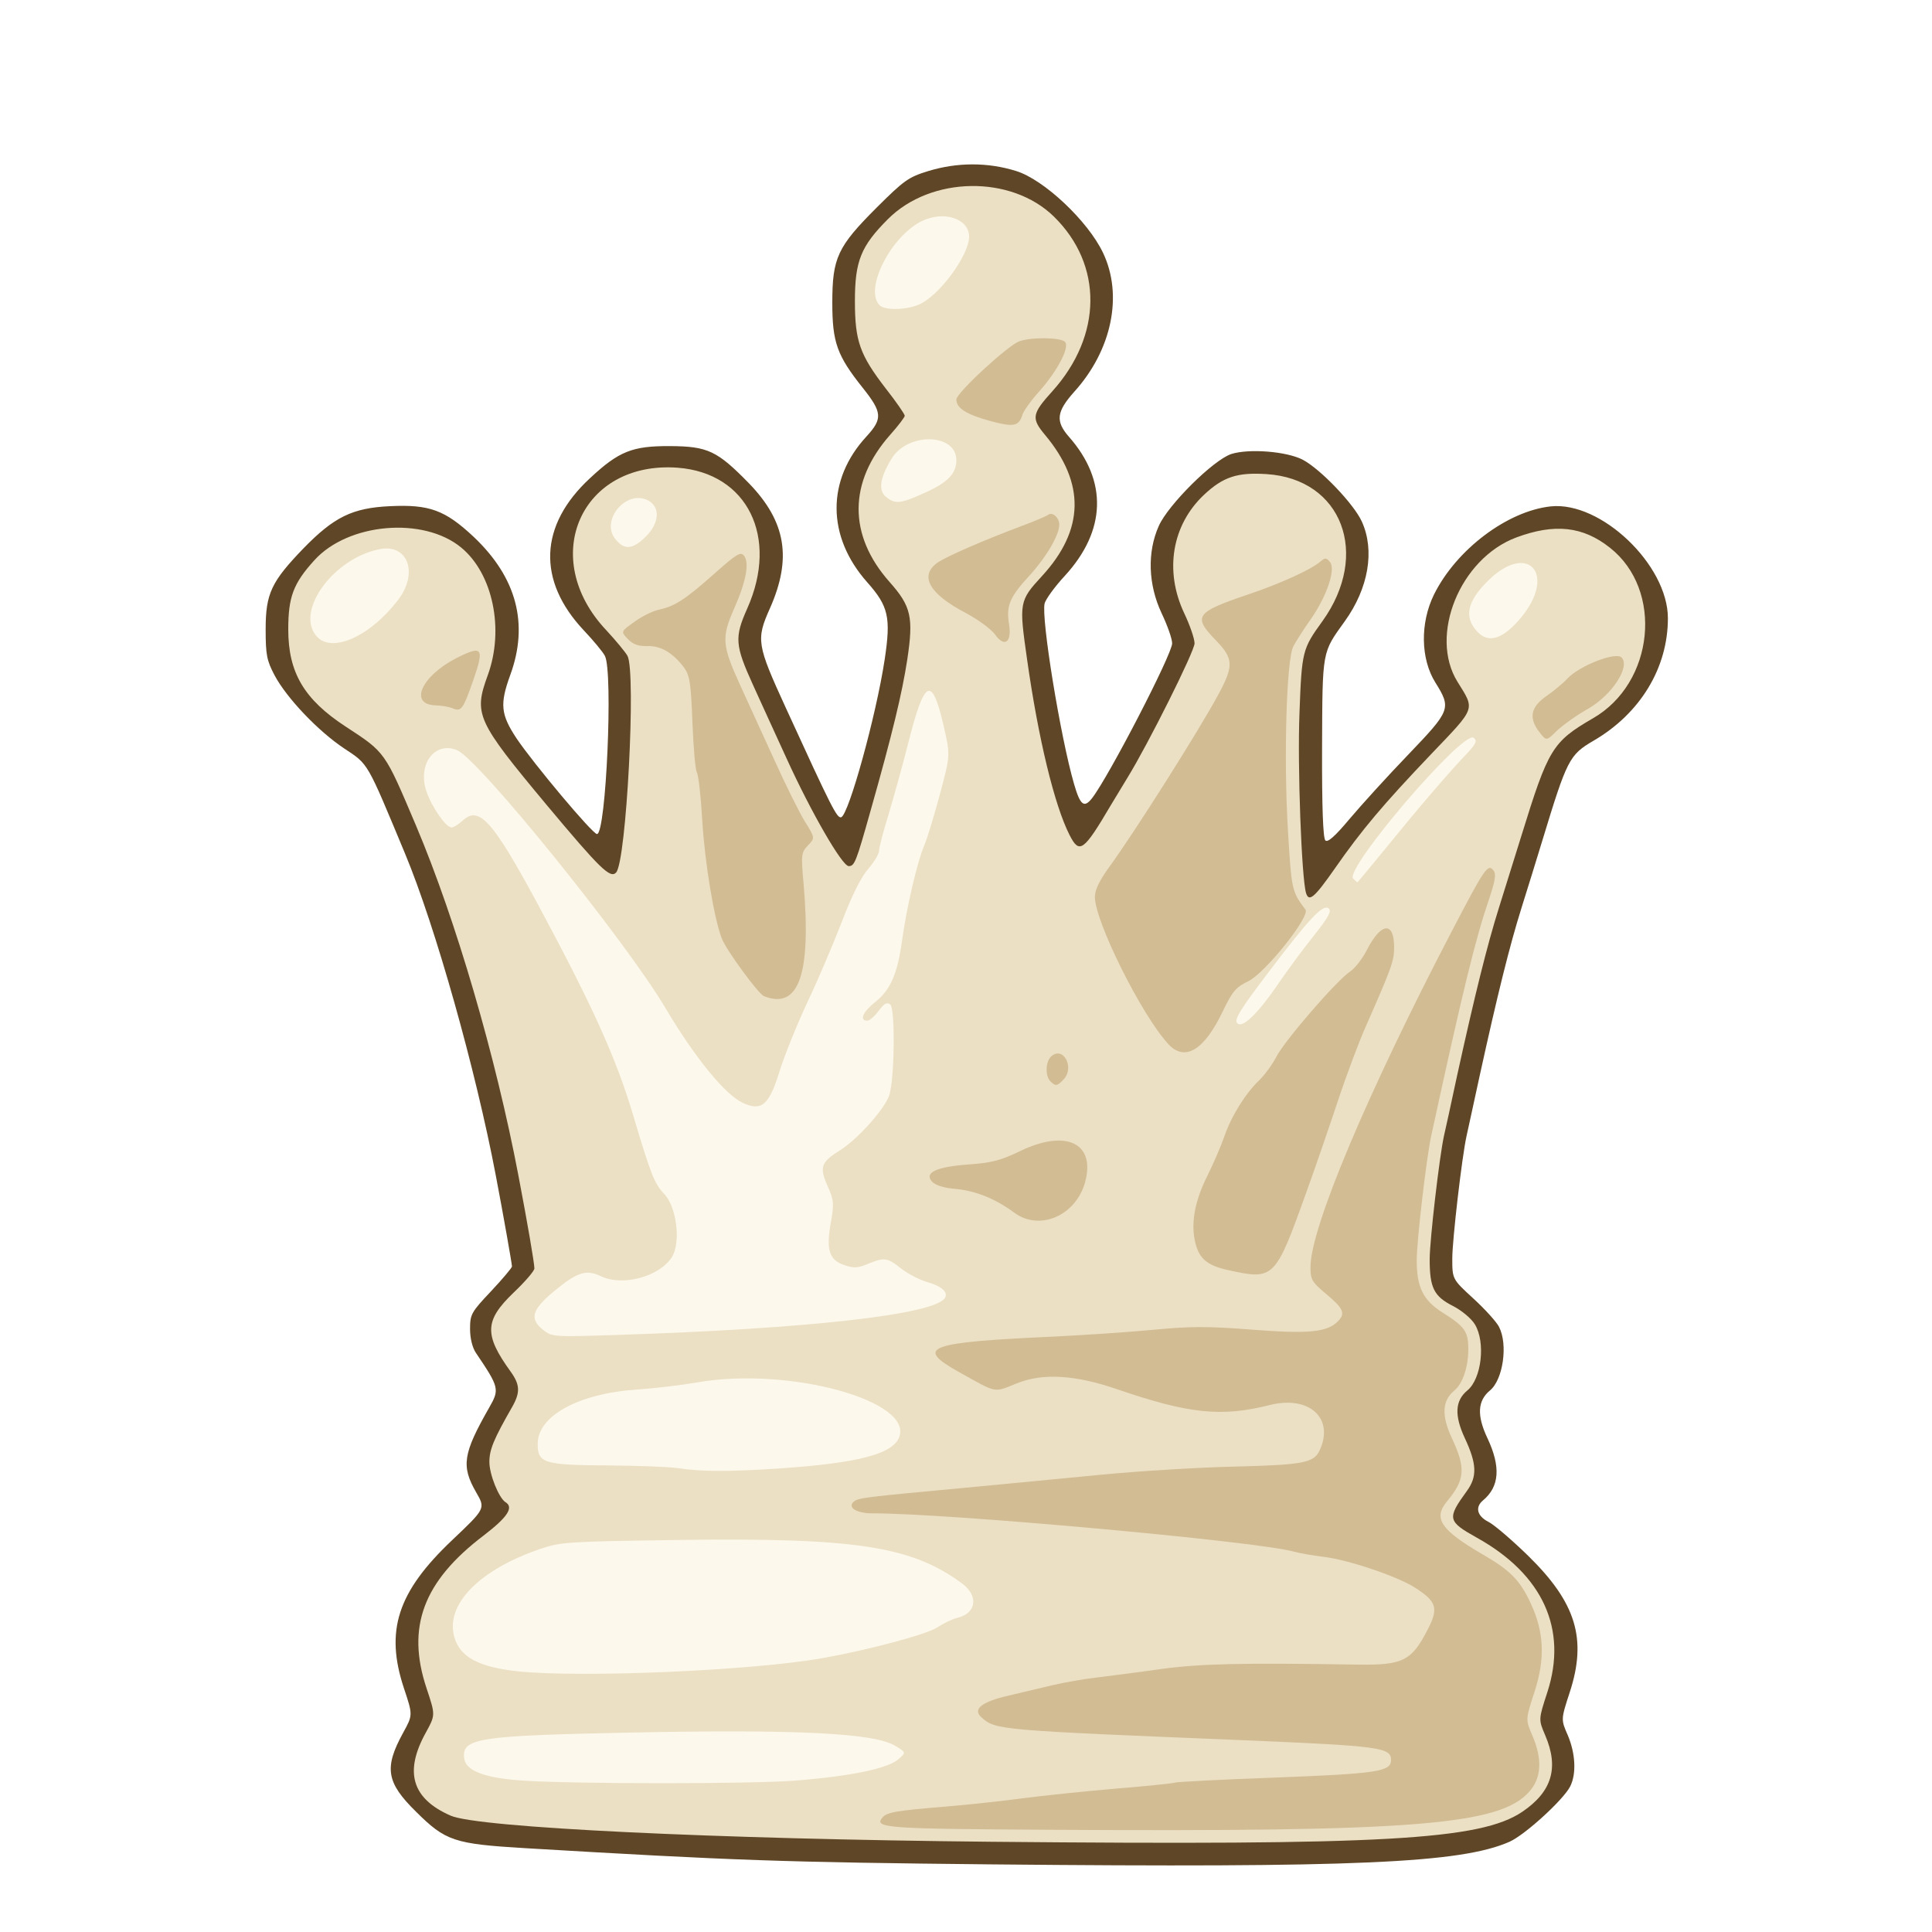
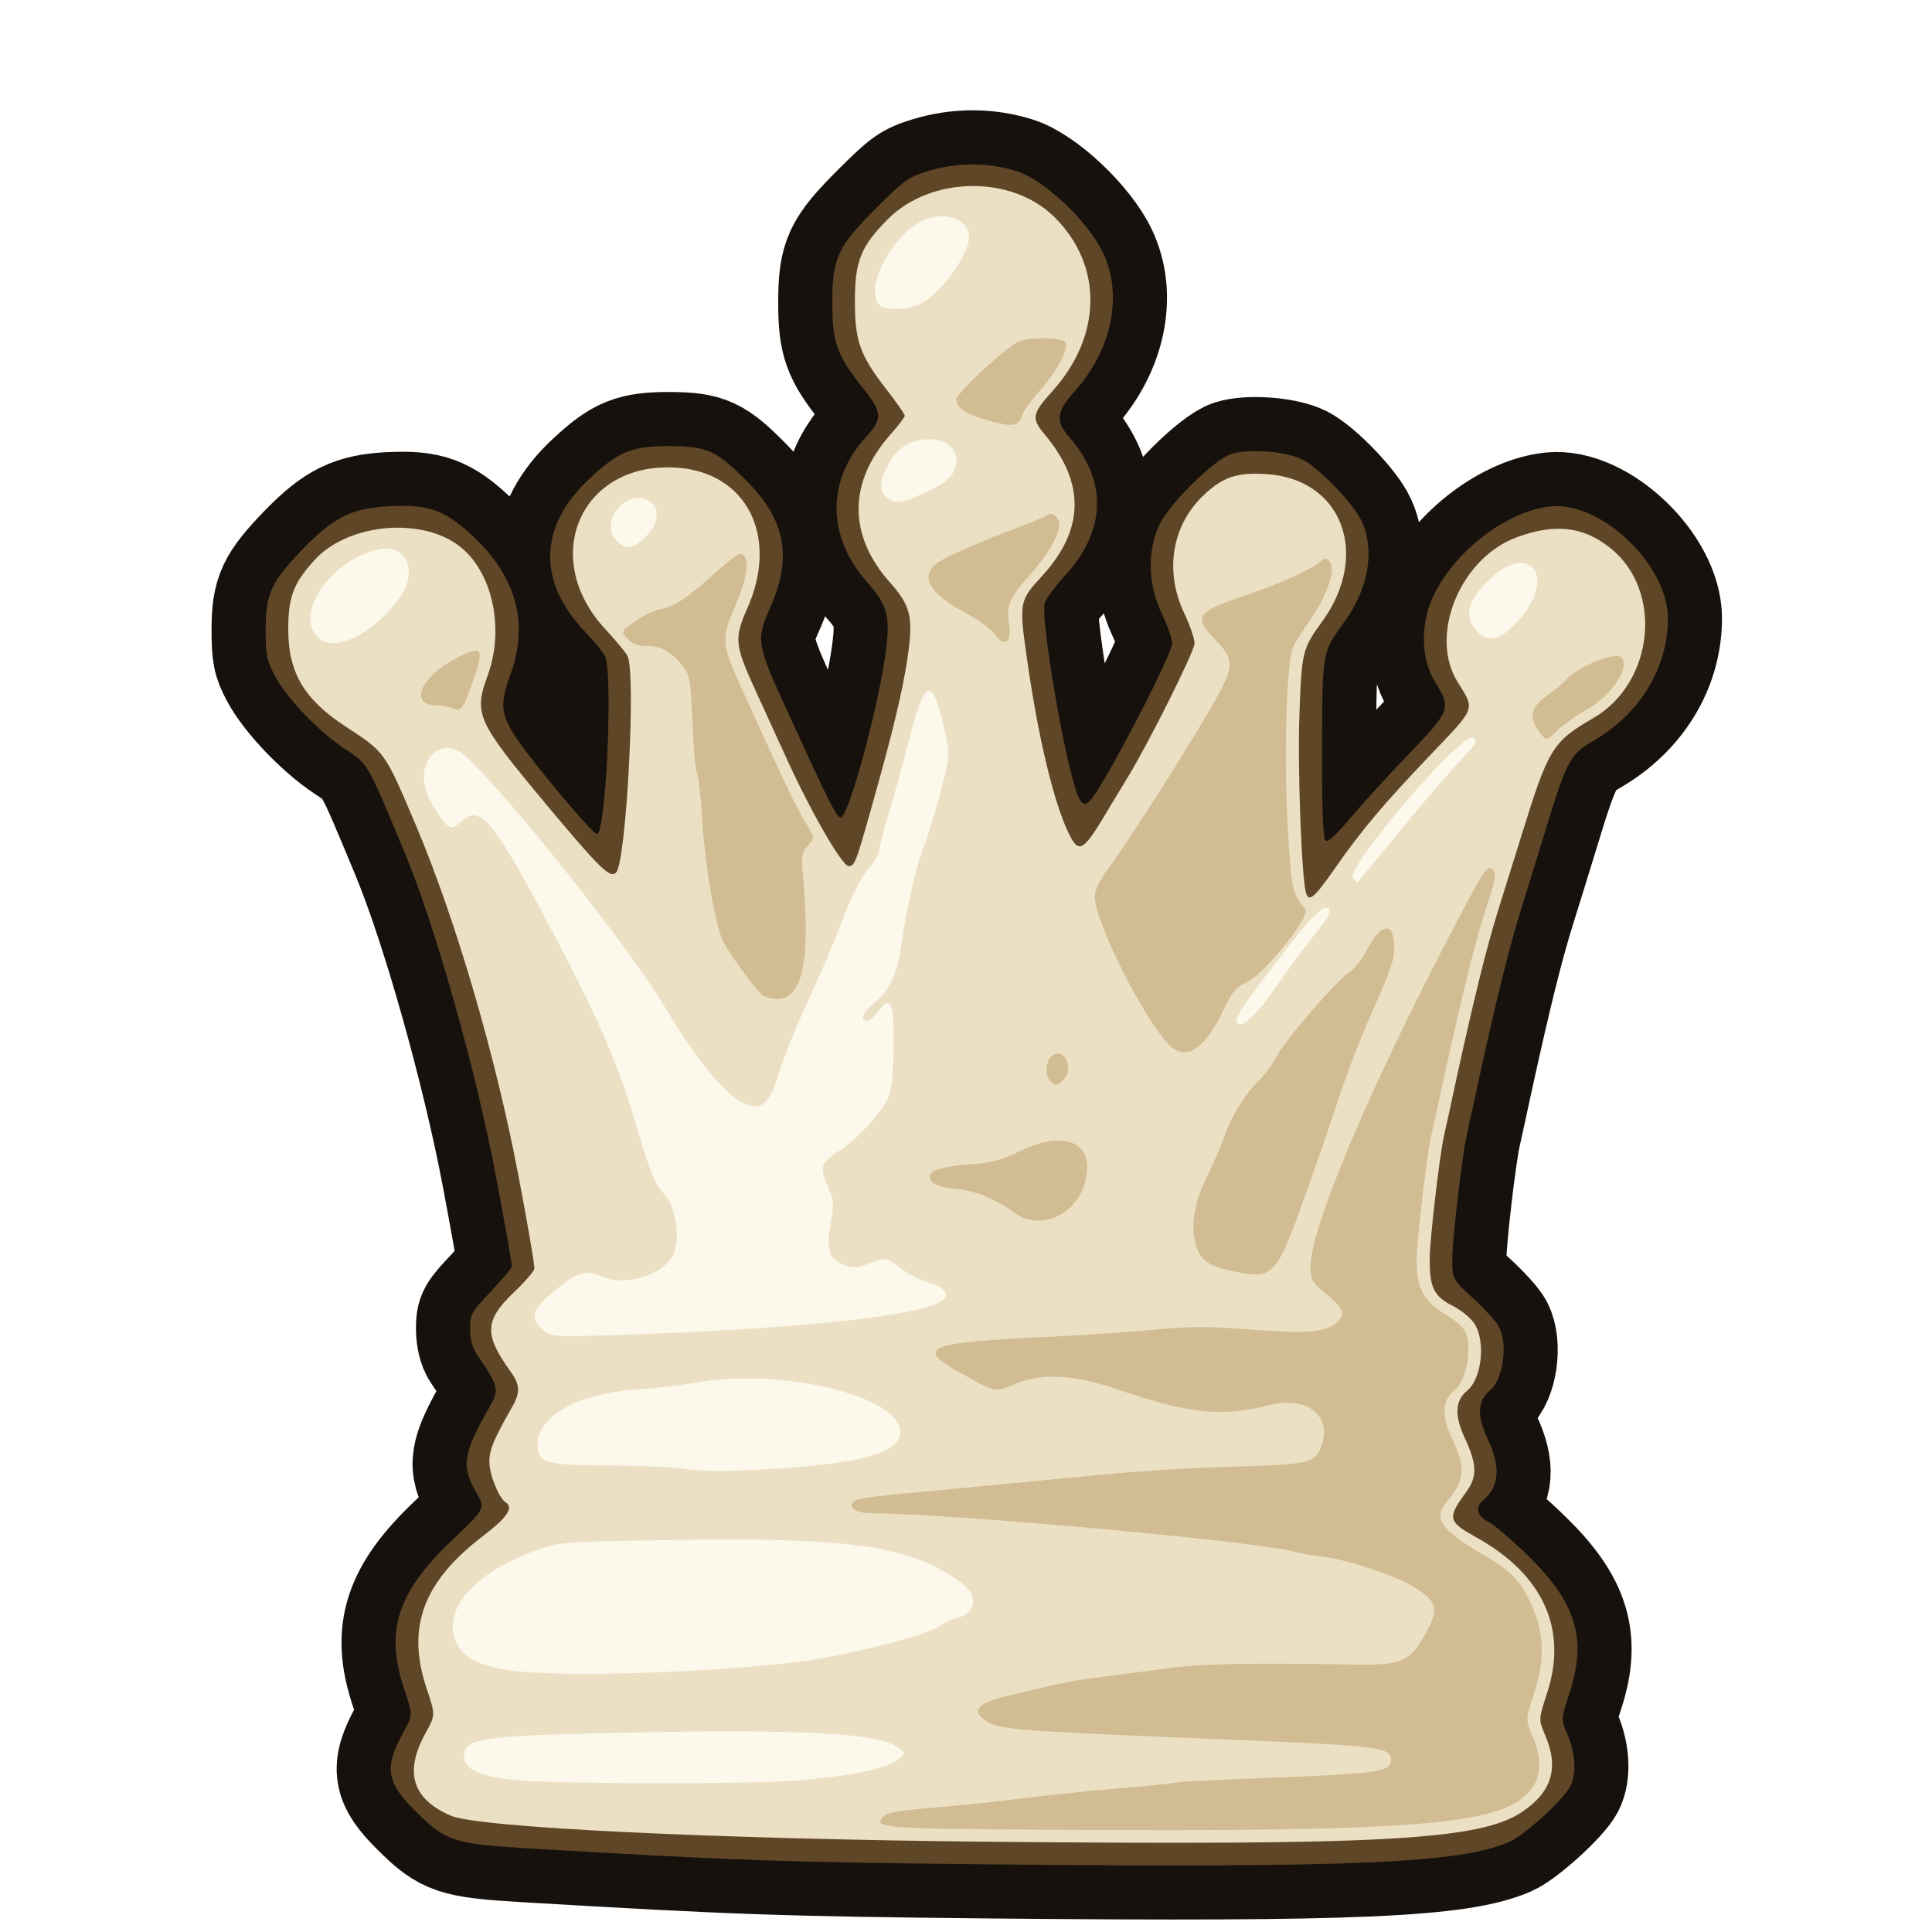
<svg xmlns="http://www.w3.org/2000/svg" viewBox="0 0 100 100">
+   <path fill="#16110d" stroke="#16110d" stroke-width="5.6" stroke-linejoin="round" d="M51.33 96.50C40.50 96.39 37.97 96.30 27.17 95.66C23.50 95.44 23.06 95.29 21.54 93.78C19.99 92.26 19.87 91.50 20.87 89.68C21.37 88.77 21.37 88.77 20.91 87.39C19.92 84.41 20.57 82.40 23.40 79.72C25.13 78.08 25.13 78.08 24.65 77.25C23.86 75.88 23.96 75.24 25.33 72.84C25.86 71.91 25.84 71.81 24.63 70.02C24.45 69.75 24.33 69.27 24.33 68.79C24.33 68.03 24.39 67.92 25.42 66.83C26.01 66.20 26.50 65.62 26.50 65.55C26.49 65.37 26.07 62.98 25.66 60.83C24.62 55.36 22.54 47.96 20.96 44.17C18.97 39.39 19.08 39.58 17.83 38.75C16.46 37.84 14.83 36.12 14.21 34.95C13.81 34.19 13.75 33.90 13.75 32.58C13.75 30.72 14.04 30.11 15.72 28.37C17.29 26.76 18.24 26.29 20.18 26.20C22.22 26.10 23.04 26.40 24.52 27.79C26.74 29.89 27.38 32.29 26.41 34.94C25.86 36.45 25.92 36.98 26.73 38.21C27.61 39.52 30.67 43.17 30.90 43.17C31.37 43.17 31.74 34.77 31.31 33.95C31.21 33.75 30.72 33.16 30.22 32.63C27.79 30.05 27.90 27.18 30.55 24.74C32.03 23.36 32.73 23.08 34.67 23.09C36.64 23.10 37.12 23.33 38.78 25.03C40.68 27.00 41.00 28.90 39.85 31.49C39.13 33.10 39.17 33.36 40.67 36.63C43.06 41.85 43.32 42.36 43.54 42.30C43.93 42.17 45.35 37.04 45.79 34.14C46.12 31.95 45.99 31.38 44.88 30.13C42.79 27.77 42.77 24.84 44.85 22.59C45.69 21.67 45.67 21.35 44.66 20.08C43.32 18.40 43.08 17.72 43.08 15.67C43.08 13.34 43.35 12.77 45.38 10.74C46.79 9.34 47.01 9.17 48.06 8.85C49.54 8.40 51.12 8.39 52.59 8.85C54.03 9.29 56.31 11.44 57.09 13.08C58.14 15.28 57.55 18.12 55.61 20.27C54.68 21.31 54.62 21.80 55.33 22.61C57.34 24.89 57.26 27.47 55.11 29.81C54.59 30.37 54.13 31.01 54.07 31.23C53.88 31.98 54.89 38.16 55.59 40.57C55.91 41.68 56.11 41.84 56.52 41.32C57.39 40.20 60.67 33.86 60.67 33.30C60.67 33.06 60.42 32.36 60.12 31.73C59.43 30.26 59.37 28.58 59.98 27.22C60.47 26.12 62.80 23.81 63.73 23.50C64.64 23.21 66.58 23.36 67.42 23.79C68.34 24.27 70.08 26.09 70.49 27.00C71.17 28.50 70.83 30.45 69.61 32.15C68.42 33.81 68.45 33.60 68.43 38.70C68.42 41.78 68.48 43.38 68.60 43.50C68.72 43.62 69.09 43.30 69.86 42.38C70.46 41.67 71.82 40.17 72.89 39.06C75.09 36.76 75.13 36.67 74.29 35.32C73.53 34.10 73.50 32.25 74.22 30.78C75.37 28.45 78.02 26.45 80.27 26.21C82.87 25.94 86.33 29.24 86.33 32.00C86.33 34.57 84.90 36.93 82.48 38.34C81.23 39.07 81.11 39.30 79.83 43.51C79.54 44.47 79.05 46.04 78.75 47.00C78.14 48.94 77.50 51.52 76.59 55.67C76.26 57.18 75.96 58.58 75.91 58.79C75.67 59.86 75.17 64.19 75.17 65.13C75.17 66.21 75.17 66.21 76.26 67.21C76.86 67.76 77.46 68.42 77.59 68.68C78.06 69.59 77.80 71.41 77.12 71.97C76.48 72.50 76.43 73.26 76.99 74.44C77.69 75.93 77.61 76.95 76.76 77.66C76.34 78.01 76.45 78.47 77.04 78.77C77.34 78.92 78.27 79.72 79.11 80.54C81.58 82.96 82.15 84.83 81.25 87.59C80.79 89.00 80.79 89.00 81.15 89.82C81.55 90.77 81.60 91.82 81.27 92.47C80.90 93.18 78.92 94.98 78.13 95.33C75.61 96.44 70.14 96.68 51.33 96.50Z" />
  <path fill="#5f4626" d="M51.33 96.50C40.50 96.39 37.97 96.30 27.17 95.66C23.50 95.44 23.06 95.29 21.54 93.78C19.99 92.26 19.87 91.50 20.87 89.68C21.37 88.77 21.37 88.77 20.91 87.39C19.92 84.41 20.57 82.40 23.40 79.72C25.13 78.08 25.13 78.08 24.65 77.25C23.86 75.88 23.96 75.24 25.33 72.84C25.86 71.91 25.84 71.81 24.63 70.02C24.45 69.75 24.33 69.27 24.33 68.79C24.33 68.03 24.39 67.92 25.42 66.83C26.01 66.20 26.50 65.62 26.50 65.55C26.49 65.37 26.07 62.98 25.66 60.83C24.62 55.36 22.54 47.96 20.96 44.17C18.97 39.39 19.08 39.58 17.83 38.75C16.46 37.84 14.83 36.12 14.21 34.95C13.81 34.19 13.75 33.90 13.75 32.58C13.75 30.72 14.04 30.11 15.72 28.37C17.29 26.76 18.24 26.29 20.18 26.20C22.22 26.10 23.04 26.40 24.52 27.79C26.74 29.89 27.38 32.29 26.41 34.94C25.86 36.45 25.92 36.98 26.73 38.21C27.61 39.52 30.67 43.17 30.90 43.17C31.37 43.17 31.74 34.77 31.31 33.95C31.21 33.75 30.72 33.16 30.22 32.63C27.79 30.05 27.90 27.18 30.55 24.74C32.03 23.36 32.73 23.08 34.67 23.09C36.64 23.10 37.12 23.33 38.78 25.03C40.68 27.00 41.00 28.90 39.85 31.49C39.13 33.10 39.17 33.36 40.67 36.63C43.06 41.85 43.32 42.36 43.54 42.30C43.93 42.17 45.35 37.04 45.79 34.14C46.12 31.95 45.99 31.38 44.88 30.13C42.79 27.77 42.77 24.84 44.85 22.59C45.69 21.67 45.67 21.35 44.66 20.08C43.32 18.40 43.08 17.72 43.08 15.67C43.08 13.34 43.35 12.77 45.38 10.74C46.79 9.34 47.01 9.17 48.06 8.85C49.54 8.40 51.12 8.39 52.59 8.85C54.03 9.29 56.31 11.44 57.09 13.08C58.14 15.28 57.55 18.12 55.61 20.27C54.68 21.31 54.62 21.80 55.33 22.61C57.34 24.89 57.26 27.47 55.11 29.81C54.59 30.37 54.13 31.01 54.07 31.23C53.88 31.98 54.89 38.16 55.59 40.57C55.91 41.68 56.11 41.84 56.52 41.32C57.39 40.20 60.67 33.86 60.67 33.30C60.67 33.06 60.42 32.36 60.12 31.73C59.43 30.26 59.37 28.58 59.98 27.22C60.47 26.12 62.80 23.81 63.73 23.50C64.64 23.21 66.58 23.36 67.42 23.79C68.34 24.27 70.08 26.09 70.49 27.00C71.17 28.50 70.83 30.45 69.61 32.15C68.42 33.81 68.45 33.60 68.43 38.70C68.42 41.78 68.48 43.38 68.60 43.50C68.72 43.62 69.09 43.30 69.86 42.38C70.46 41.67 71.82 40.17 72.89 39.06C75.09 36.76 75.13 36.67 74.29 35.32C73.53 34.10 73.50 32.25 74.22 30.78C75.37 28.45 78.02 26.45 80.27 26.21C82.87 25.94 86.33 29.24 86.33 32.00C86.33 34.57 84.90 36.93 82.48 38.34C81.23 39.07 81.11 39.30 79.83 43.51C79.54 44.47 79.05 46.04 78.75 47.00C78.14 48.94 77.50 51.52 76.59 55.67C76.26 57.18 75.96 58.58 75.91 58.79C75.67 59.86 75.17 64.19 75.17 65.13C75.17 66.21 75.17 66.21 76.26 67.21C76.86 67.76 77.46 68.42 77.59 68.68C78.06 69.59 77.80 71.41 77.12 71.97C76.48 72.50 76.43 73.26 76.99 74.44C77.69 75.93 77.61 76.95 76.76 77.66C76.34 78.01 76.45 78.47 77.04 78.77C77.34 78.92 78.27 79.72 79.11 80.54C81.58 82.96 82.15 84.83 81.25 87.59C80.79 89.00 80.79 89.00 81.15 89.82C81.55 90.77 81.60 91.82 81.27 92.47C80.90 93.18 78.92 94.98 78.13 95.33C75.61 96.44 70.14 96.68 51.33 96.50Z" />
  <path fill="#ece0c4" d="M51.33 95.33C37.04 95.19 24.75 94.60 23.33 93.98C21.32 93.10 20.91 91.72 22.04 89.68C22.54 88.77 22.54 88.77 22.08 87.39C21.02 84.22 21.91 81.85 25.03 79.48C26.27 78.53 26.61 78.02 26.16 77.75C25.82 77.53 25.33 76.32 25.33 75.67C25.33 75.03 25.56 74.48 26.50 72.84C26.94 72.07 26.92 71.67 26.42 70.98C25.05 69.08 25.08 68.35 26.58 66.91C27.18 66.34 27.67 65.77 27.66 65.65C27.66 65.39 27.32 63.40 26.83 60.83C25.66 54.69 23.60 47.62 21.54 42.75C19.90 38.88 19.96 38.96 17.88 37.60C15.74 36.20 14.92 34.81 14.92 32.58C14.92 30.90 15.18 30.20 16.27 29.00C18.02 27.06 21.92 26.73 23.87 28.34C25.51 29.69 26.11 32.57 25.25 34.94C24.51 36.97 24.65 37.29 28.30 41.67C31.06 44.97 31.59 45.49 31.89 45.16C32.42 44.59 32.93 34.82 32.48 33.95C32.37 33.75 31.88 33.16 31.39 32.63C27.84 28.88 30.07 23.83 35.09 24.21C38.69 24.49 40.32 27.80 38.68 31.49C38.01 32.99 38.04 33.39 38.97 35.44C39.34 36.25 40.12 37.97 40.71 39.25C41.98 42.04 43.59 44.83 43.93 44.83C44.23 44.83 44.31 44.63 45.05 42.00C46.20 37.94 46.69 35.89 46.96 34.14C47.29 31.95 47.16 31.38 46.05 30.13C43.89 27.70 43.91 24.95 46.08 22.50C46.50 22.03 46.83 21.59 46.83 21.52C46.83 21.44 46.39 20.80 45.84 20.10C44.50 18.36 44.25 17.65 44.25 15.58C44.25 13.51 44.56 12.74 45.96 11.34C48.19 9.11 52.34 9.05 54.55 11.21C57.10 13.71 57.06 17.37 54.47 20.25C53.41 21.42 53.37 21.65 54.09 22.51C56.18 25.01 56.13 27.42 53.94 29.81C52.75 31.10 52.74 31.18 53.16 34.12C53.74 38.23 54.58 41.69 55.36 43.22C55.87 44.22 56.08 44.08 57.50 41.67C57.69 41.35 58.08 40.71 58.36 40.25C59.42 38.53 61.83 33.71 61.83 33.30C61.83 33.06 61.59 32.36 61.29 31.73C60.26 29.54 60.66 27.17 62.32 25.61C63.31 24.68 64.05 24.44 65.56 24.54C69.46 24.79 70.94 28.68 68.45 32.15C67.41 33.59 67.38 33.69 67.26 36.92C67.15 39.66 67.37 45.46 67.60 46.22C67.75 46.71 68.03 46.47 69.10 44.94C70.48 42.96 71.59 41.64 74.07 39.04C76.42 36.58 76.35 36.76 75.44 35.29C73.95 32.89 75.57 28.91 78.48 27.82C80.47 27.08 81.93 27.24 83.33 28.35C86.11 30.54 85.63 35.35 82.45 37.18C80.35 38.40 80.14 38.75 78.75 43.25C78.41 44.35 77.88 46.04 77.58 47.00C76.97 48.94 76.33 51.53 75.42 55.67C75.10 57.18 74.79 58.58 74.74 58.79C74.50 59.89 74.00 64.20 74.00 65.18C74.00 66.66 74.22 67.10 75.21 67.60C75.66 67.83 76.16 68.25 76.34 68.55C76.90 69.47 76.69 71.36 75.95 71.97C75.31 72.50 75.27 73.26 75.82 74.44C76.44 75.77 76.47 76.43 75.92 77.18C74.89 78.60 74.92 78.74 76.44 79.59C79.86 81.49 81.15 84.33 80.09 87.59C79.63 89.00 79.63 89.00 79.98 89.82C80.70 91.50 80.33 92.74 78.79 93.78C76.62 95.24 71.60 95.52 51.33 95.33Z" />
  <path fill="#d2bc94" d="M54.43 94.71C45.88 94.66 45.22 94.62 45.67 94.08C45.90 93.80 46.37 93.72 48.93 93.51C50.11 93.41 51.91 93.22 52.92 93.08C53.92 92.95 56.09 92.72 57.73 92.58C59.36 92.45 60.75 92.30 60.81 92.27C60.87 92.23 63.17 92.11 65.92 92.01C71.34 91.80 72.00 91.70 72.00 91.09C72.00 90.45 71.39 90.37 64.50 90.08C51.60 89.55 51.53 89.55 50.79 88.88C50.33 88.46 50.82 88.08 52.22 87.76C52.88 87.60 53.90 87.36 54.50 87.22C55.10 87.08 56.11 86.90 56.75 86.83C57.39 86.75 58.89 86.56 60.08 86.39C62.15 86.11 64.25 86.06 70.31 86.16C72.56 86.19 73.03 85.97 73.81 84.51C74.49 83.25 74.40 82.92 73.23 82.17C72.30 81.58 69.77 80.73 68.50 80.58C68.00 80.52 67.28 80.40 66.92 80.30C64.87 79.76 48.94 78.32 45.15 78.33C44.31 78.33 43.83 78.01 44.21 77.71C44.44 77.53 44.82 77.48 49.92 77.01C51.84 76.83 55.03 76.52 57.00 76.33C58.97 76.14 62.08 75.95 63.92 75.91C67.46 75.82 68.01 75.72 68.31 75.06C69.07 73.40 67.76 72.22 65.74 72.72C63.22 73.36 61.54 73.18 57.83 71.91C55.66 71.16 53.97 71.06 52.64 71.60C51.40 72.09 51.66 72.14 49.64 71.02C47.32 69.72 47.97 69.48 54.58 69.18C56.14 69.10 58.44 68.95 59.69 68.83C61.57 68.65 62.47 68.64 64.78 68.82C67.72 69.05 68.68 68.96 69.24 68.40C69.65 67.99 69.55 67.74 68.67 67.00C67.90 66.36 67.83 66.24 67.83 65.58C67.83 63.56 70.78 56.56 75.16 48.17C76.85 44.93 77.01 44.69 77.30 45.05C77.45 45.23 77.40 45.56 77.08 46.52C76.38 48.56 75.74 51.15 74.08 58.79C73.83 59.94 73.33 64.22 73.33 65.25C73.33 66.63 73.67 67.31 74.67 67.94C75.82 68.66 76.00 68.92 76.00 69.83C76.00 70.75 75.71 71.62 75.28 71.97C74.64 72.50 74.60 73.26 75.15 74.44C75.88 76.00 75.83 76.59 74.89 77.72C74.17 78.59 74.57 79.19 76.75 80.46C78.19 81.29 78.69 81.81 79.25 83.03C79.93 84.52 79.98 85.87 79.42 87.59C78.96 89.00 78.96 89.00 79.31 89.82C79.84 91.04 79.79 92.02 79.16 92.73C77.64 94.47 73.21 94.82 54.43 94.71ZM63.61 65.75C62.43 65.50 62.01 65.11 61.83 64.14C61.65 63.17 61.88 62.07 62.52 60.80C62.81 60.22 63.19 59.34 63.36 58.85C63.73 57.77 64.46 56.60 65.18 55.91C65.46 55.64 65.87 55.08 66.08 54.67C66.52 53.83 69.20 50.73 69.89 50.28C70.13 50.12 70.51 49.63 70.74 49.19C71.48 47.73 72.17 47.66 72.16 49.06C72.16 49.74 72.01 50.14 70.71 53.09C70.34 53.92 69.68 55.68 69.24 57.01C68.80 58.33 68.05 60.52 67.56 61.87C66.01 66.18 65.93 66.26 63.61 65.75ZM52.50 62.77C51.53 62.05 50.51 61.64 49.48 61.54C48.85 61.49 48.42 61.35 48.24 61.16C47.82 60.69 48.48 60.39 50.16 60.27C51.32 60.19 51.80 60.06 52.78 59.59C55.16 58.43 56.71 59.15 56.17 61.17C55.70 62.92 53.81 63.74 52.50 62.77ZM54.37 55.97C54.08 55.68 54.12 54.91 54.43 54.66C55.04 54.15 55.62 55.24 55.07 55.85C54.73 56.22 54.64 56.24 54.37 55.97ZM60.47 54.04C59.08 52.53 56.67 47.69 56.67 46.42C56.67 46.07 56.91 45.57 57.39 44.91C58.75 43.04 62.05 37.82 63.06 35.95C63.87 34.45 63.85 34.09 62.92 33.13C61.73 31.90 61.88 31.69 64.60 30.77C66.29 30.20 67.87 29.48 68.35 29.06C68.58 28.86 68.65 28.86 68.84 29.09C69.15 29.47 68.68 30.85 67.84 32.06C67.47 32.58 67.07 33.21 66.94 33.46C66.59 34.15 66.44 39.17 66.66 42.92C66.85 46.10 66.86 46.13 67.57 47.08C67.83 47.43 65.49 50.36 64.61 50.79C63.96 51.10 63.79 51.31 63.27 52.39C62.31 54.38 61.32 54.96 60.47 54.04ZM39.54 51.56C39.25 51.44 37.60 49.19 37.36 48.58C36.96 47.54 36.48 44.66 36.35 42.48C36.28 41.24 36.15 40.11 36.07 39.98C35.99 39.86 35.89 38.69 35.84 37.39C35.76 35.34 35.70 34.96 35.41 34.56C34.83 33.79 34.21 33.42 33.50 33.44C33.02 33.45 32.76 33.35 32.49 33.07C32.13 32.69 32.13 32.69 32.83 32.19C33.21 31.91 33.76 31.64 34.05 31.57C34.91 31.39 35.43 31.06 36.91 29.75C38.10 28.69 38.33 28.54 38.50 28.75C38.80 29.11 38.63 30.07 38.00 31.50C37.34 32.99 37.37 33.40 38.30 35.44C38.67 36.25 39.46 37.98 40.06 39.29C40.65 40.60 41.37 42.05 41.66 42.52C42.19 43.37 42.19 43.37 41.82 43.76C41.47 44.13 41.46 44.24 41.59 45.70C42.00 50.43 41.35 52.28 39.54 51.56ZM79.69 37.91C79.11 37.17 79.22 36.60 80.04 36.03C80.43 35.76 80.92 35.35 81.13 35.12C81.75 34.46 83.63 33.72 83.93 34.03C84.40 34.50 83.44 35.97 82.21 36.68C81.63 37.00 80.91 37.52 80.60 37.81C80.04 38.36 80.04 38.36 79.69 37.91ZM23.42 36.66C23.23 36.58 22.85 36.52 22.56 36.51C21.15 36.48 21.79 35.00 23.63 34.06C24.97 33.38 25.08 33.53 24.50 35.20C23.96 36.73 23.88 36.85 23.42 36.66ZM51.51 32.85C51.31 32.57 50.63 32.07 49.99 31.73C48.10 30.74 47.58 29.82 48.50 29.14C48.94 28.82 50.94 27.95 52.92 27.21C53.56 26.97 54.16 26.72 54.26 26.64C54.48 26.48 54.83 26.80 54.83 27.16C54.82 27.71 54.15 28.85 53.27 29.81C52.26 30.91 52.07 31.35 52.23 32.32C52.38 33.25 51.99 33.53 51.51 32.85ZM51.25 21.79C50.01 21.45 49.50 21.12 49.50 20.68C49.50 20.34 52.14 17.90 52.75 17.67C53.35 17.44 54.89 17.46 55.12 17.69C55.39 17.95 54.74 19.19 53.79 20.26C53.38 20.71 53.00 21.25 52.93 21.44C52.74 22.07 52.48 22.12 51.25 21.79Z" />
  <path fill="#fcf8ec" d="M27.17 92.17C25.16 92.05 24.12 91.68 24.03 91.03C23.88 89.97 24.69 89.84 32.51 89.68C41.22 89.50 45.25 89.70 46.33 90.36C46.91 90.71 46.91 90.71 46.47 91.08C45.92 91.55 43.89 91.96 41.06 92.17C38.72 92.34 29.96 92.34 27.17 92.17ZM26.83 86.51C24.77 86.29 23.80 85.77 23.51 84.72C23.05 83.04 24.81 81.24 28.00 80.16C29.02 79.81 29.45 79.79 35.00 79.71C44.25 79.58 47.15 80.02 49.77 81.94C50.67 82.59 50.55 83.50 49.55 83.74C49.29 83.80 48.82 84.03 48.50 84.24C47.95 84.60 44.96 85.40 42.54 85.83C38.92 86.47 30.13 86.85 26.83 86.51ZM35.08 75.99C34.62 75.92 32.97 75.86 31.41 75.85C28.16 75.83 27.83 75.73 27.83 74.74C27.83 73.28 29.95 72.12 33.00 71.92C33.87 71.86 35.24 71.70 36.05 71.56C40.81 70.71 47.39 72.52 46.52 74.44C46.14 75.27 44.37 75.73 40.42 76.00C37.78 76.18 36.30 76.18 35.08 75.99ZM28.12 68.84C27.39 68.26 27.52 67.80 28.67 66.84C29.88 65.84 30.33 65.69 31.11 66.06C32.22 66.59 34.11 66.09 34.77 65.08C35.25 64.34 35.03 62.47 34.38 61.80C33.88 61.27 33.70 60.84 32.78 57.75C31.89 54.75 30.67 52.07 27.81 46.75C25.49 42.46 24.79 41.68 23.94 42.48C23.73 42.67 23.48 42.83 23.37 42.83C23.08 42.83 22.36 41.79 22.07 40.96C21.60 39.56 22.50 38.35 23.66 38.83C24.79 39.30 32.37 48.68 34.44 52.17C35.96 54.73 37.51 56.64 38.44 57.08C39.41 57.54 39.81 57.20 40.34 55.48C40.58 54.69 41.23 53.08 41.78 51.90C42.34 50.72 43.15 48.81 43.59 47.67C44.10 46.33 44.59 45.36 44.95 44.96C45.25 44.61 45.50 44.20 45.50 44.03C45.50 43.87 45.72 43.03 45.99 42.16C46.25 41.29 46.71 39.65 47.00 38.50C47.85 35.13 48.23 34.93 48.84 37.56C49.19 39.09 49.19 39.09 48.66 41.07C48.37 42.15 48.01 43.35 47.85 43.73C47.48 44.58 46.92 46.99 46.69 48.69C46.45 50.41 46.09 51.23 45.32 51.85C44.67 52.36 44.46 52.83 44.89 52.83C45.01 52.83 45.27 52.60 45.48 52.32C45.77 51.93 45.91 51.86 46.08 51.99C46.35 52.23 46.30 56.01 46.01 56.74C45.71 57.50 44.34 59.01 43.46 59.55C42.49 60.16 42.40 60.41 42.84 61.40C43.16 62.12 43.18 62.29 43.00 63.30C42.75 64.71 42.92 65.23 43.73 65.49C44.19 65.65 44.42 65.63 44.92 65.42C45.77 65.07 45.93 65.09 46.63 65.65C46.97 65.92 47.57 66.23 47.96 66.35C48.74 66.57 49.09 66.88 48.91 67.18C48.38 68.04 41.83 68.78 31.83 69.10C28.66 69.20 28.57 69.20 28.12 68.84ZM64.03 52.95C63.88 52.77 64.20 52.24 65.60 50.40C67.78 47.52 68.48 46.78 68.77 47.02C68.94 47.15 68.76 47.48 67.98 48.46C67.42 49.16 66.61 50.26 66.17 50.91C65.09 52.49 64.29 53.26 64.03 52.95ZM70.04 45.48C69.56 44.99 75.75 37.75 76.28 38.19C76.48 38.36 76.40 38.51 75.79 39.15C74.84 40.16 73.39 41.85 71.68 43.96C70.91 44.90 70.27 45.67 70.26 45.67C70.25 45.67 70.15 45.58 70.04 45.48ZM16.35 32.89C15.30 31.56 17.31 28.86 19.68 28.42C21.11 28.15 21.66 29.66 20.62 31.03C19.14 32.98 17.11 33.86 16.35 32.89ZM76.35 32.56C75.81 31.88 75.98 31.14 76.89 30.19C79.09 27.88 80.71 29.77 78.57 32.15C77.65 33.17 76.93 33.31 76.35 32.56ZM31.84 27.89C31.08 26.92 32.41 25.34 33.52 25.89C34.18 26.22 34.15 27.05 33.44 27.76C32.75 28.45 32.31 28.49 31.84 27.89ZM45.85 25.71C45.45 25.38 45.55 24.71 46.15 23.74C46.99 22.36 49.50 22.42 49.50 23.82C49.50 24.51 49.06 24.97 47.88 25.50C46.61 26.08 46.33 26.11 45.85 25.71ZM45.53 15.80C44.71 14.98 46.11 12.21 47.74 11.43C48.89 10.89 50.17 11.33 50.16 12.26C50.15 13.23 48.59 15.34 47.55 15.77C46.88 16.05 45.80 16.07 45.53 15.80Z" />
</svg>
